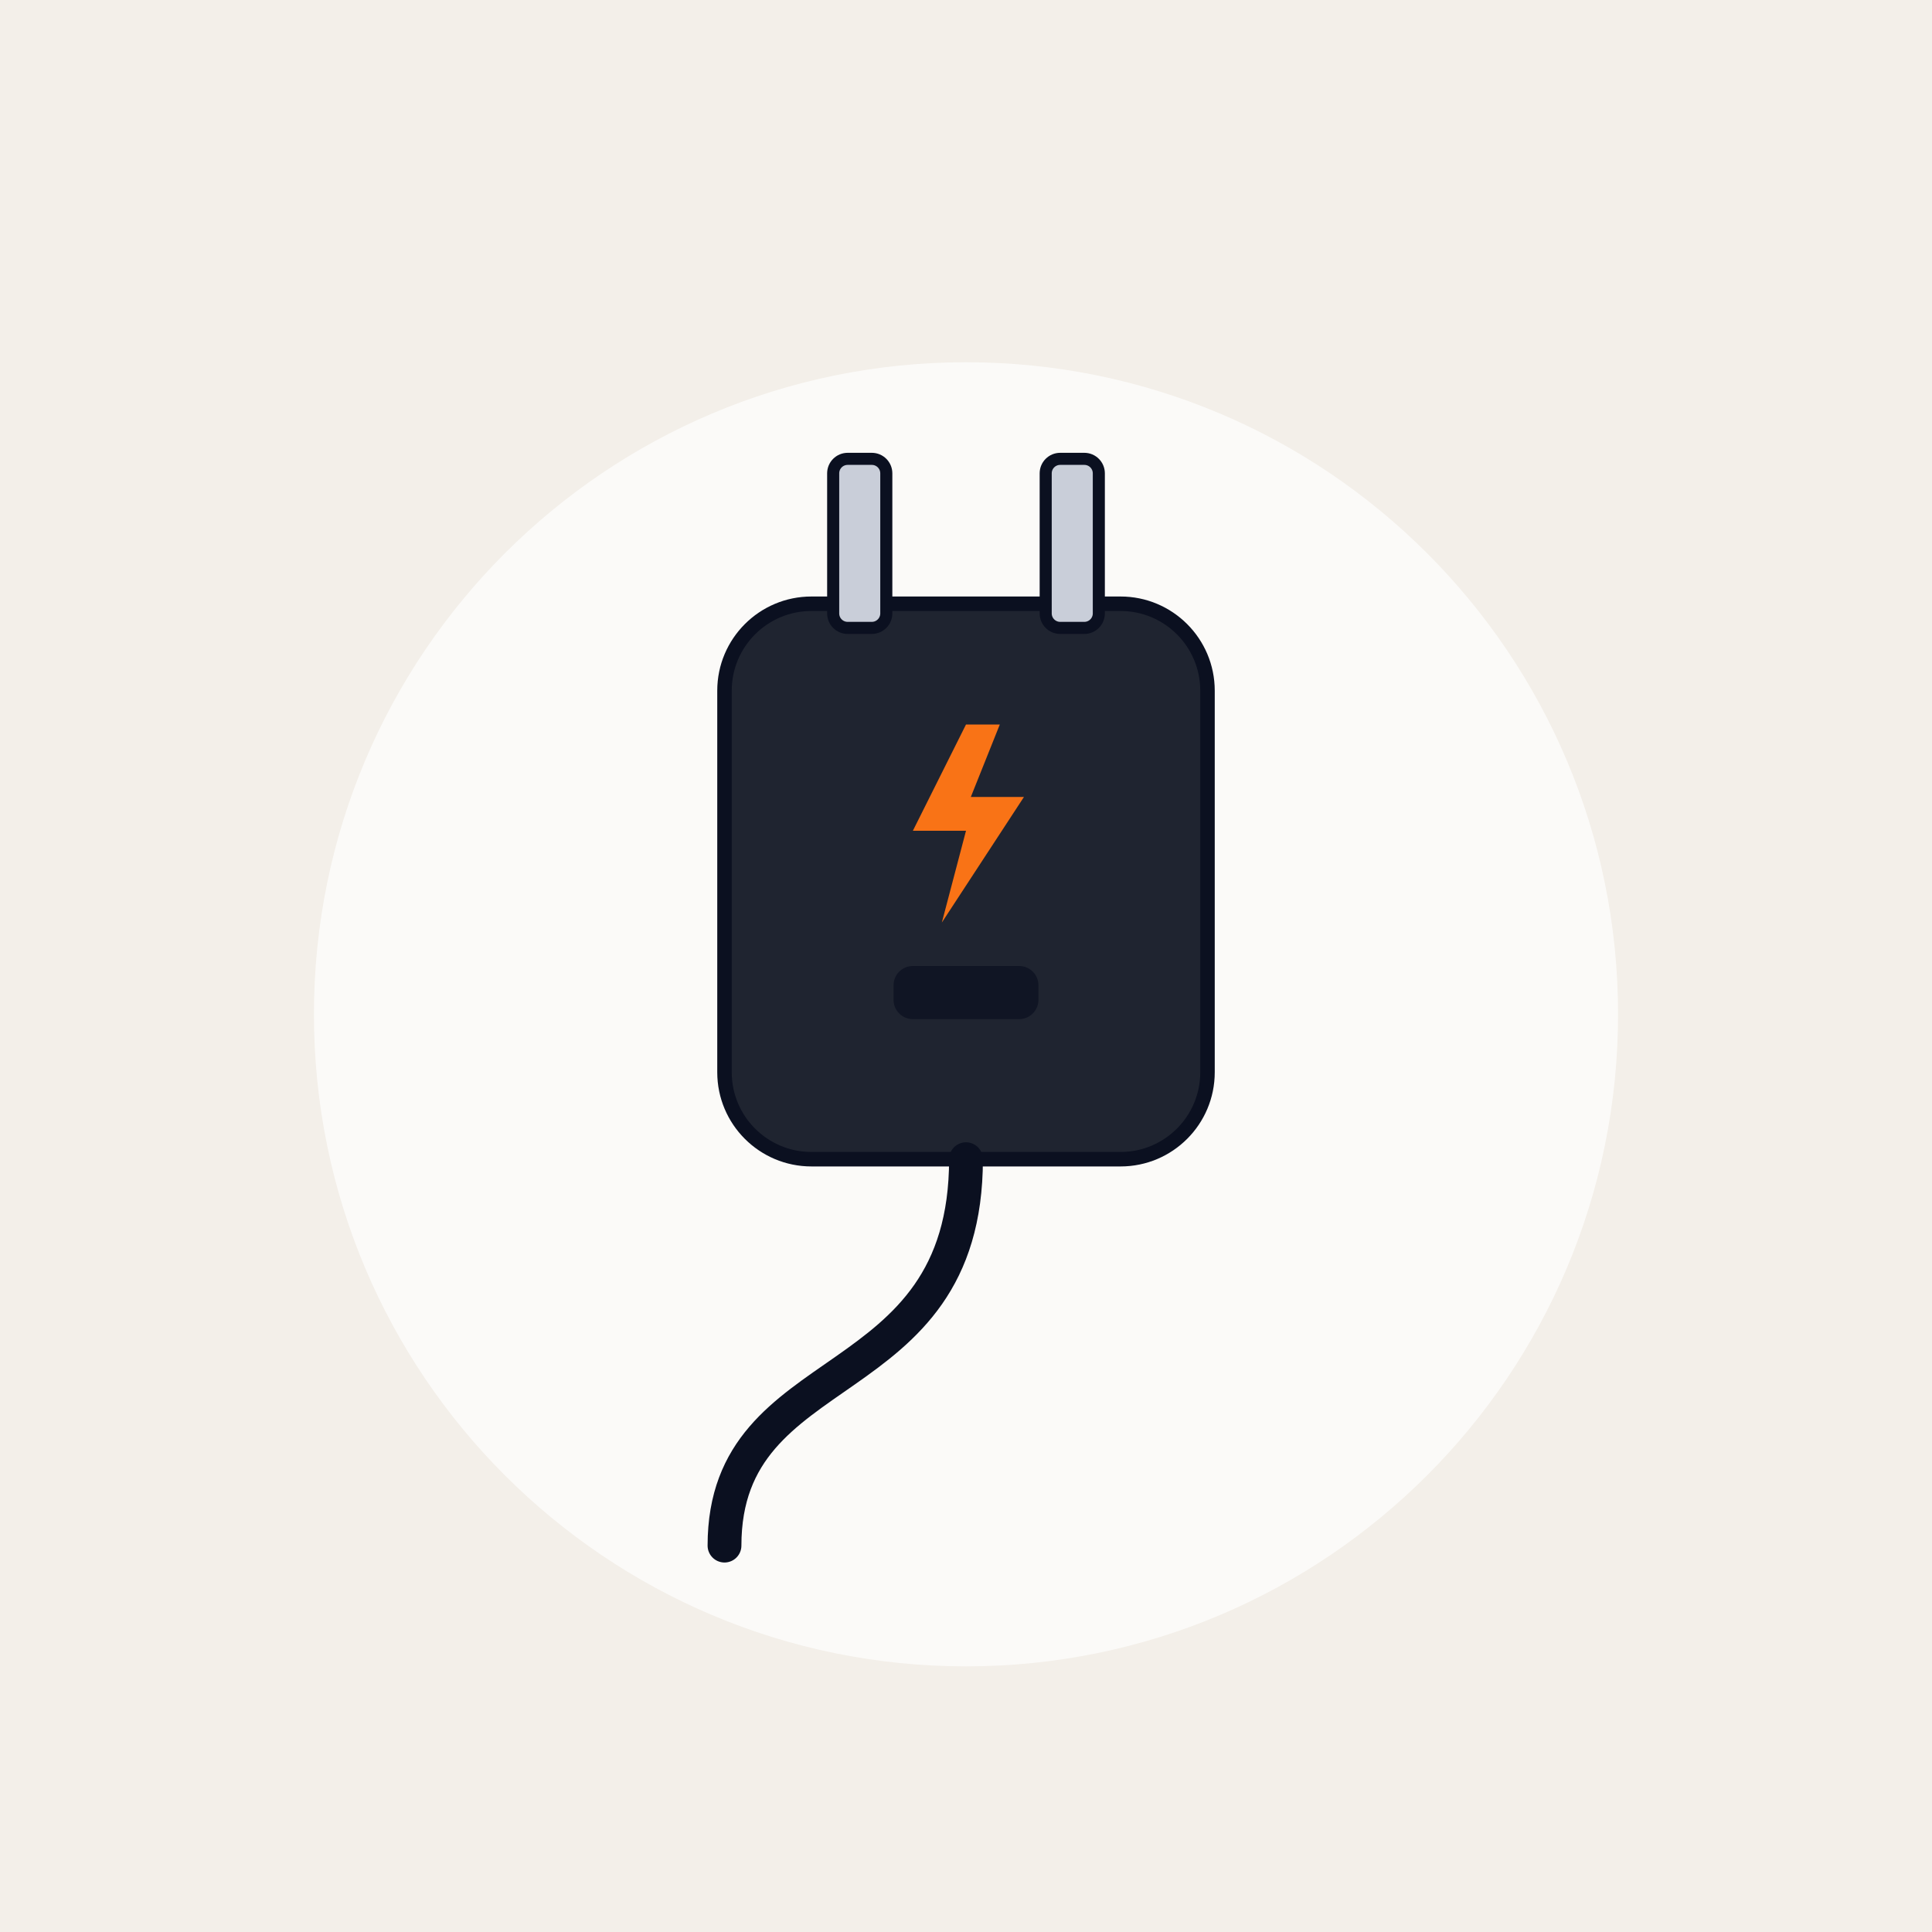
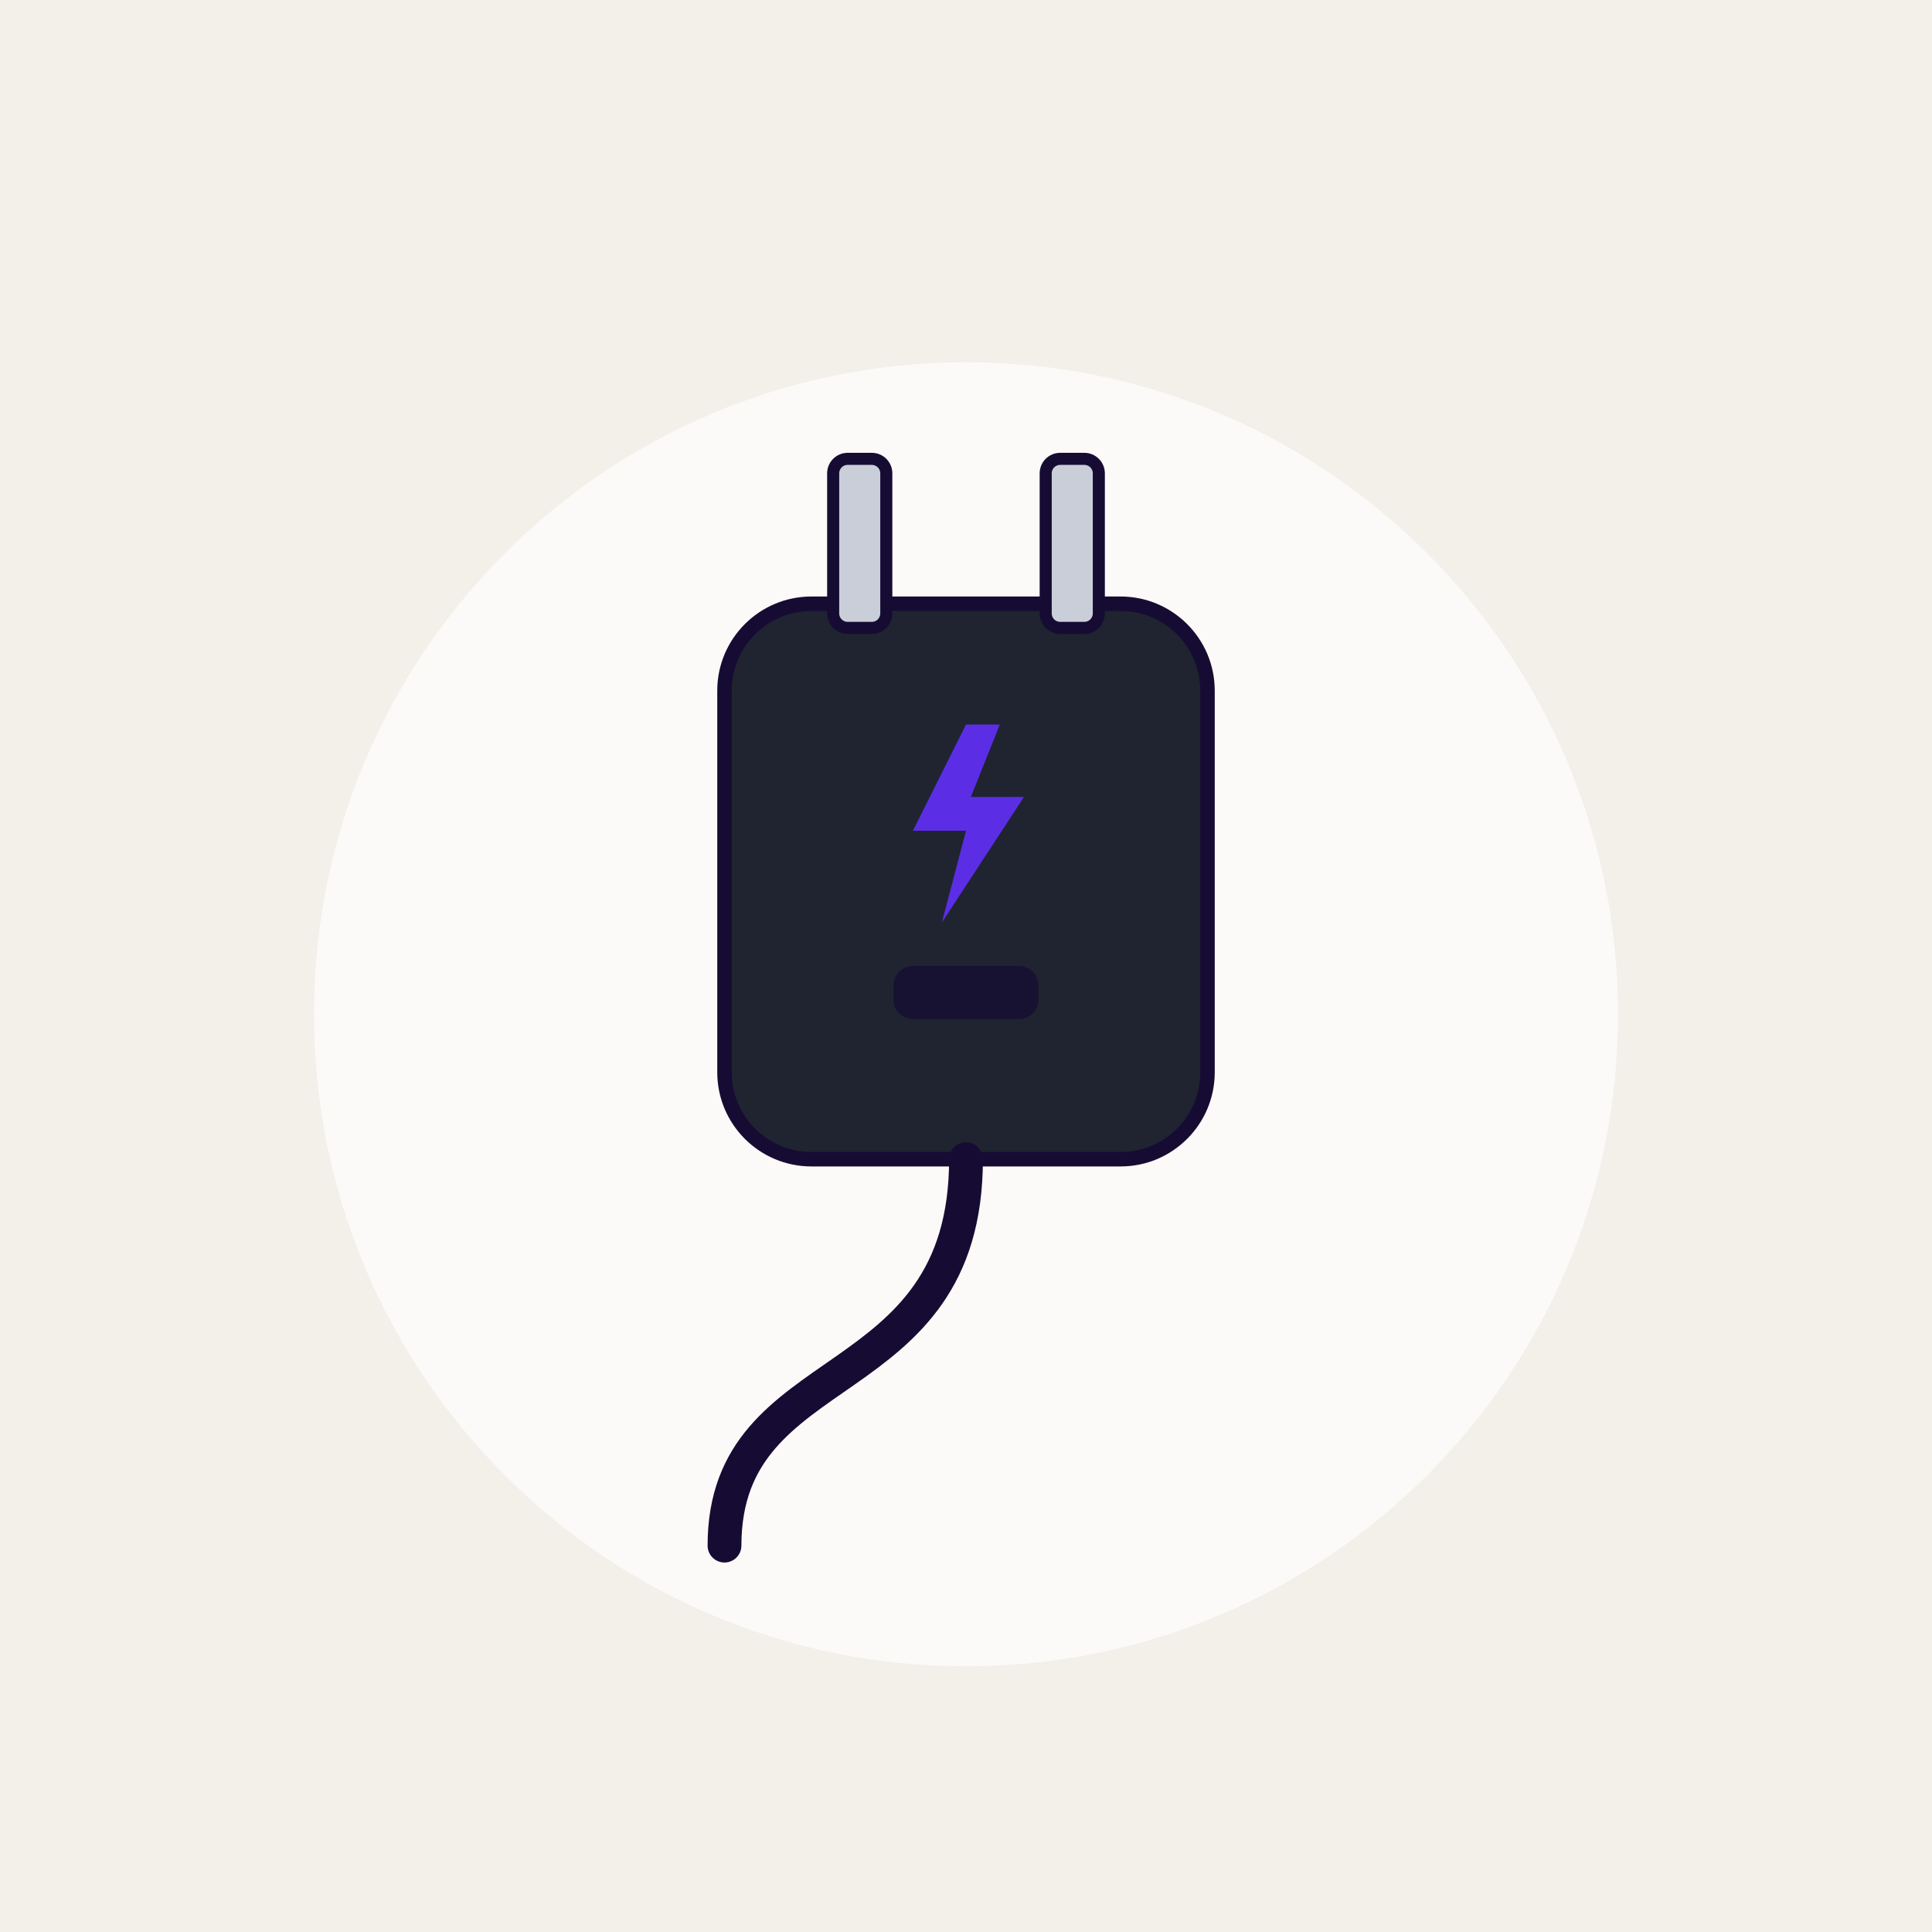
<svg xmlns="http://www.w3.org/2000/svg" viewBox="0 0 800 800" role="img">
  <rect width="800" height="800" fill="#f3efe9" />
  <circle cx="400" cy="420" r="270" fill="#ffffff" opacity=".7" />
-   <rect x="300" y="250" width="200" height="230" rx="36" fill="#1f2430" stroke="#0b1020" stroke-width="6" />
-   <rect x="345" y="190" width="22" height="70" rx="6" fill="#c9ced9" stroke="#0b1020" stroke-width="5" />
-   <rect x="433" y="190" width="22" height="70" rx="6" fill="#c9ced9" stroke="#0b1020" stroke-width="5" />
-   <rect x="370" y="400" width="60" height="22" rx="8" fill="#0b1020" opacity=".75" />
-   <path d="M400 300 l-22 44 h22 l-10 38 l34 -52 h-22 l12 -30z" fill="#f97316" />
-   <path d="M400 480 C400 580 300 560 300 640" fill="none" stroke="#0b1020" stroke-width="14" stroke-linecap="round" />
+   <rect x="300" y="250" width="200" height="230" rx="36" fill="#1f2430" stroke="#160c33" stroke-width="6" />
+   <rect x="345" y="190" width="22" height="70" rx="6" fill="#c9ced9" stroke="#160c33" stroke-width="5" />
+   <rect x="433" y="190" width="22" height="70" rx="6" fill="#c9ced9" stroke="#160c33" stroke-width="5" />
+   <rect x="370" y="400" width="60" height="22" rx="8" fill="#160c33" opacity=".75" />
+   <path d="M400 300 l-22 44 h22 l-10 38 l34 -52 h-22 l12 -30z" fill="#5b2ee6" />
+   <path d="M400 480 C400 580 300 560 300 640" fill="none" stroke="#160c33" stroke-width="14" stroke-linecap="round" />
</svg>
